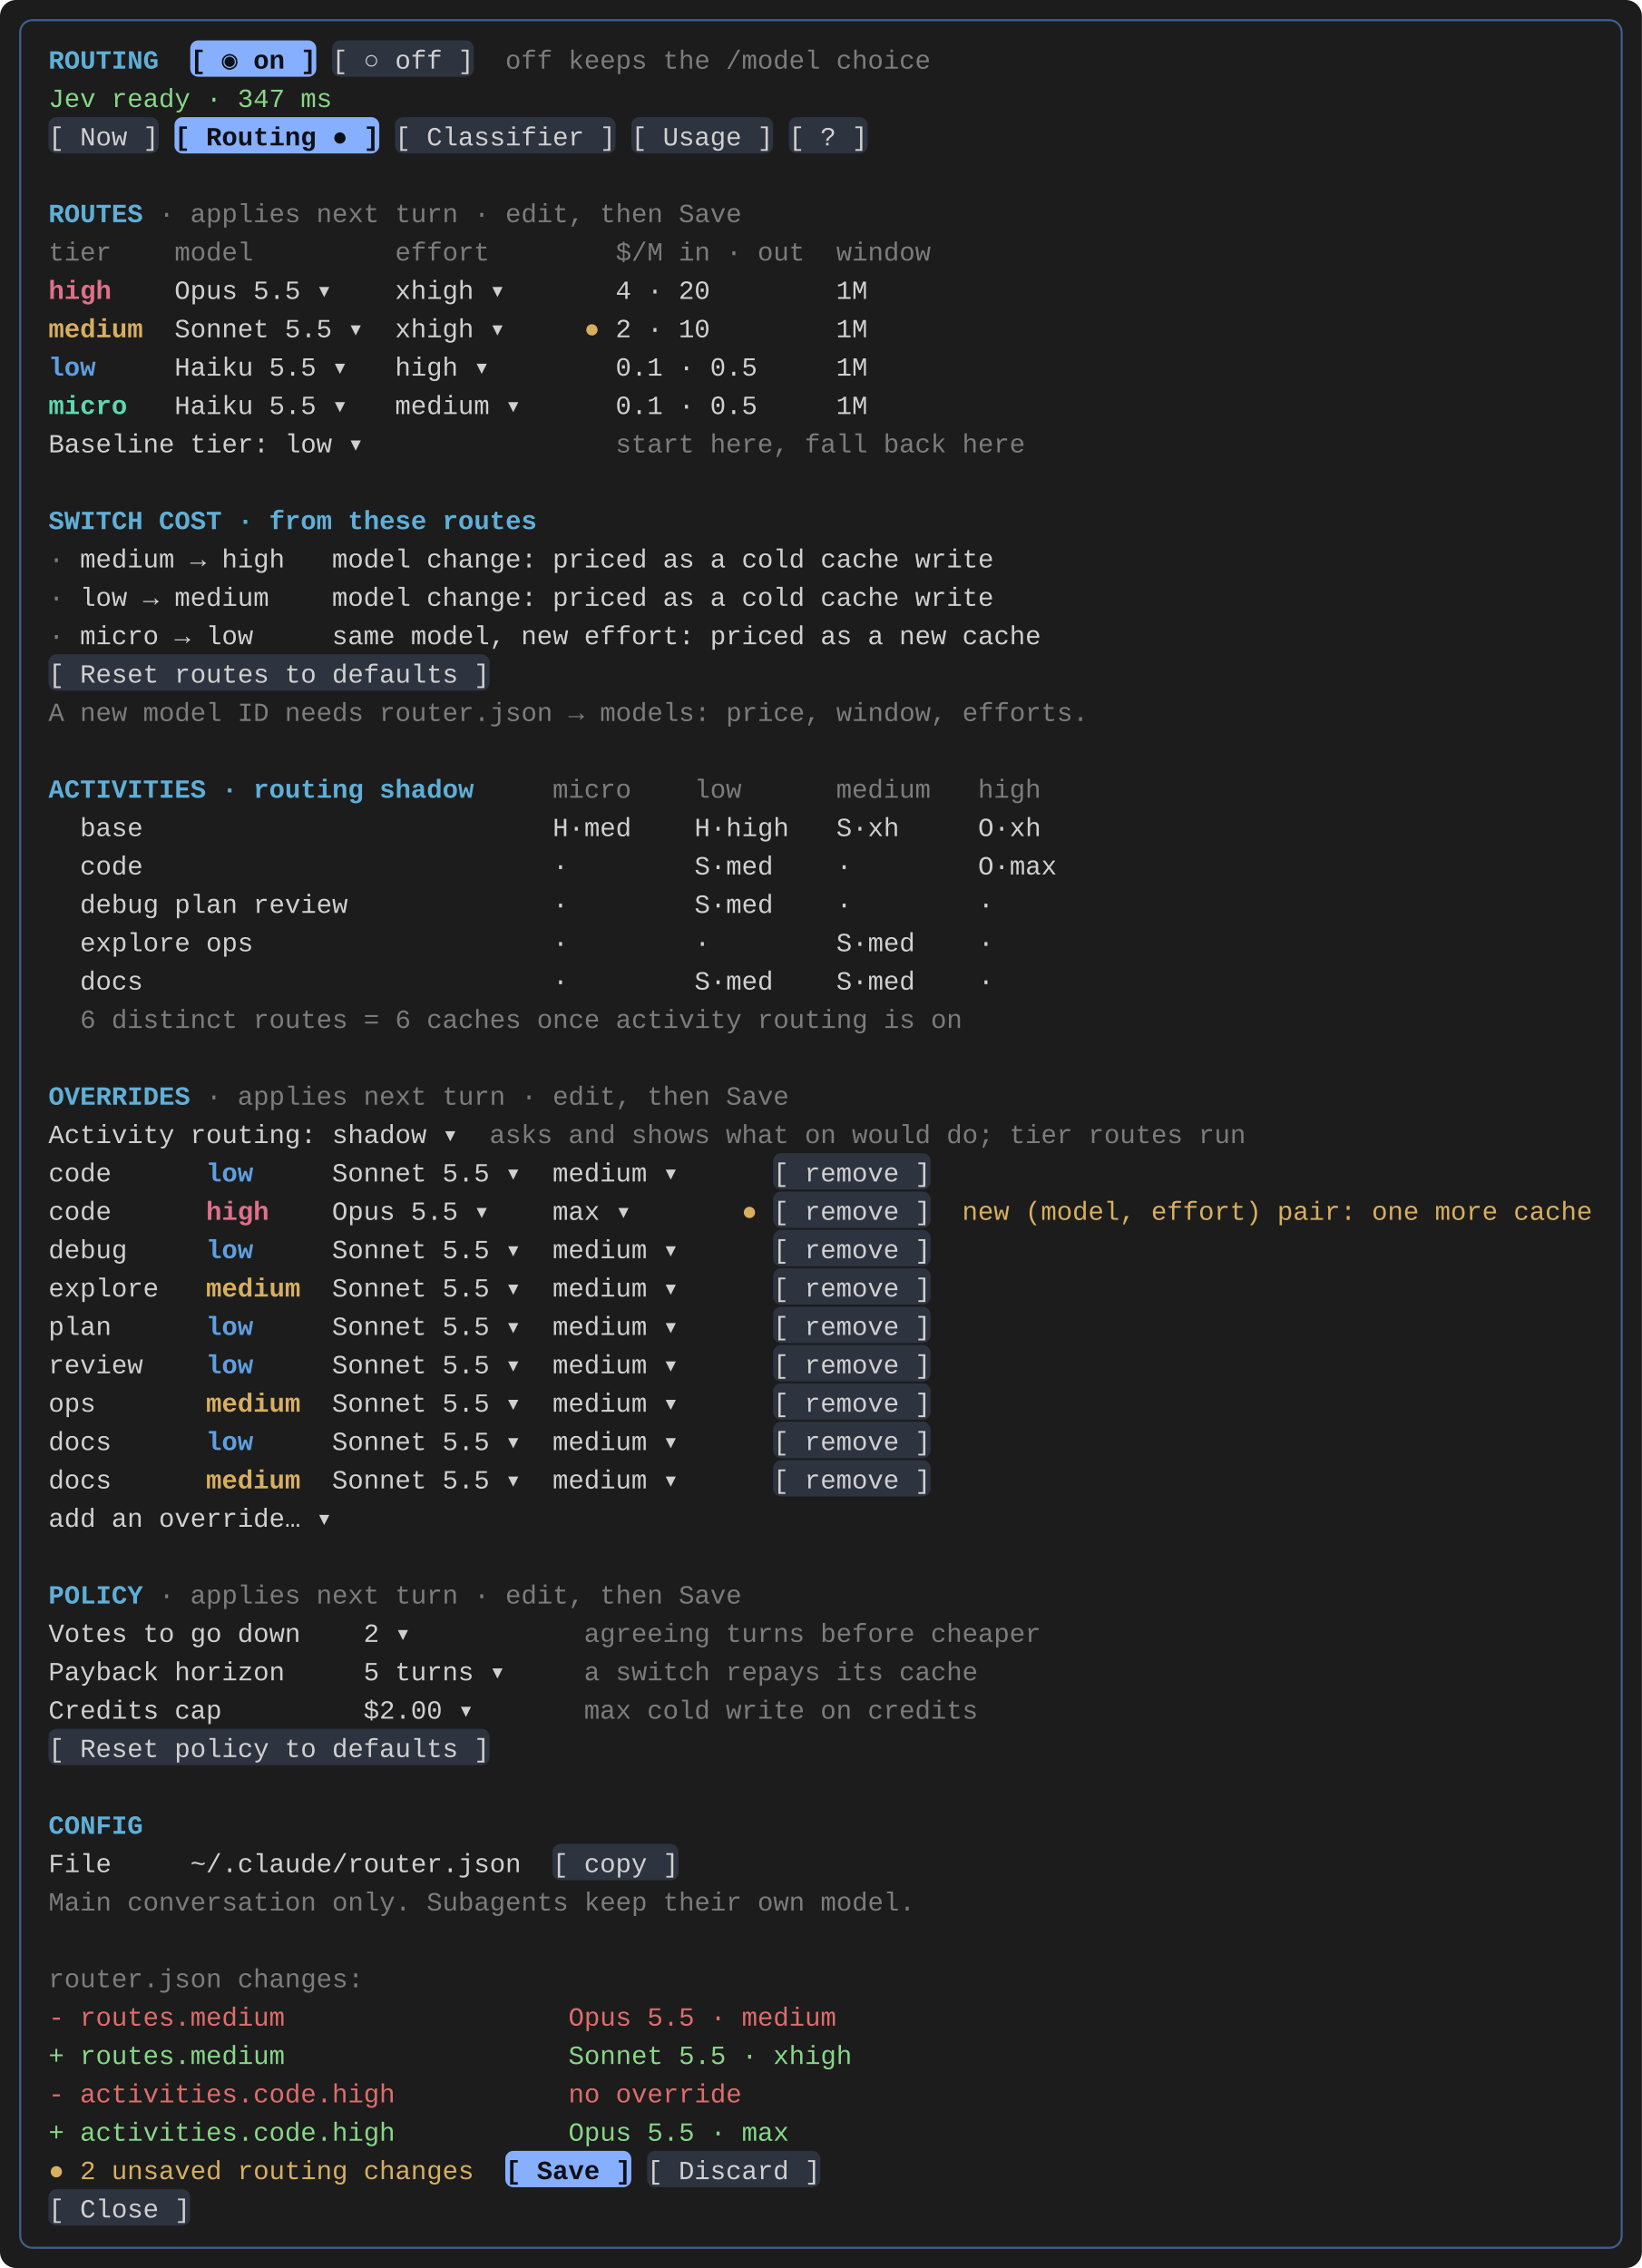
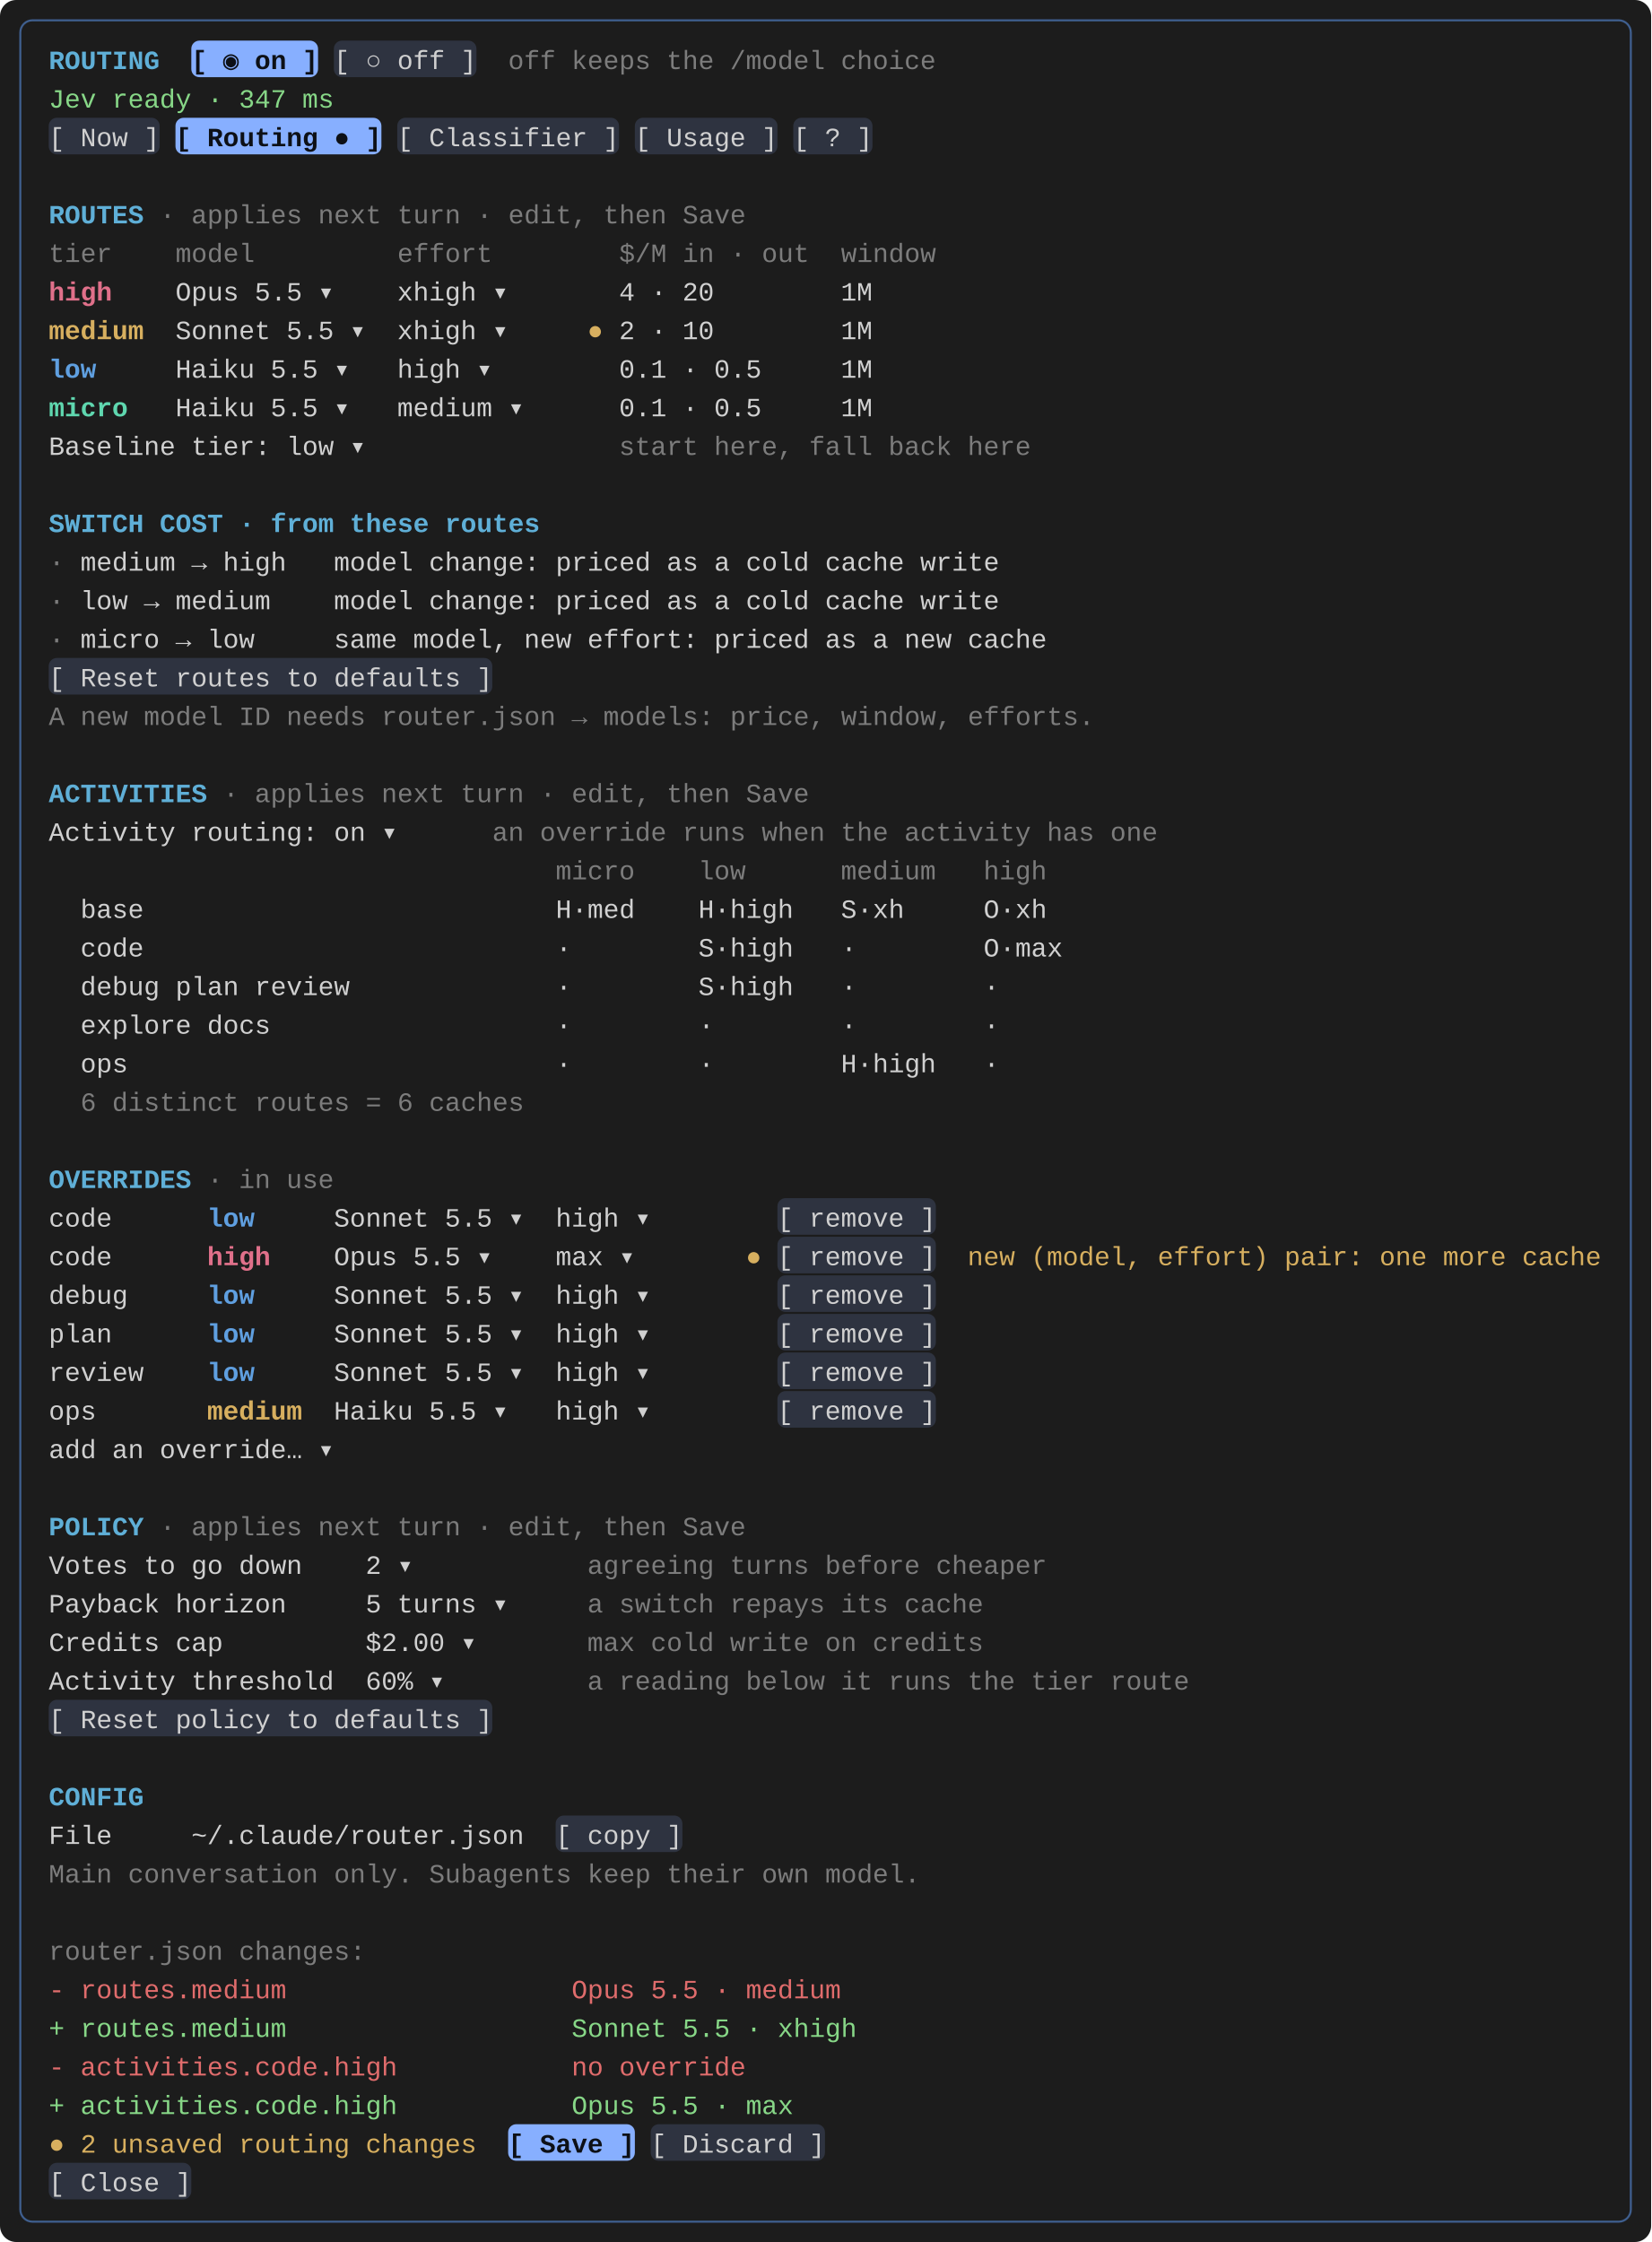
- <svg xmlns="http://www.w3.org/2000/svg" viewBox="0 0 813 1123" role="img" aria-labelledby="title desc">
+ <svg xmlns="http://www.w3.org/2000/svg" viewBox="0 0 813 1104" role="img" aria-labelledby="title desc">
  <style>
    text { font-family: ui-monospace, SFMono-Regular, Menlo, Consolas, 'Liberation Mono', monospace; font-size: 13px; }
    .cap { font-family: system-ui, -apple-system, 'Segoe UI', sans-serif; font-size: 12px; fill: #9a988f; }
  </style>
-   <rect width="813" height="1123" rx="8" fill="#1c1c1c" />
-   <rect x="10" y="10" width="793" height="1103" rx="6" fill="none" stroke="#3f5f8f" />
+   <rect width="813" height="1104" rx="8" fill="#1c1c1c" />
+   <rect x="10" y="10" width="793" height="1084" rx="6" fill="none" stroke="#3f5f8f" />
  <text x="24.0" y="34" fill="#5fafd7" font-weight="700" xml:space="preserve">ROUTING</text>
  <rect x="94.2" y="20" width="62.4" height="18" rx="4" fill="#87afff" />
  <text x="94.2" y="34" fill="#0d1016" font-weight="700" xml:space="preserve">[ ◉ on ]</text>
  <rect x="164.4" y="20" width="70.2" height="18" rx="4" fill="#2e3340" />
  <text x="164.4" y="34" fill="#d0d0d0" xml:space="preserve">[ ○ off ]</text>
  <text x="234.6" y="34" fill="#7c7c7c" xml:space="preserve">  off keeps the /model choice</text>
  <text x="24.0" y="53" fill="#87d787" xml:space="preserve">Jev ready · 347 ms</text>
  <rect x="24.0" y="58" width="54.6" height="18" rx="4" fill="#2e3340" />
  <text x="24.0" y="72" fill="#d0d0d0" xml:space="preserve">[ Now ]</text>
  <rect x="86.4" y="58" width="101.4" height="18" rx="4" fill="#87afff" />
  <text x="86.4" y="72" fill="#0d1016" font-weight="700" xml:space="preserve">[ Routing ● ]</text>
  <rect x="195.6" y="58" width="109.2" height="18" rx="4" fill="#2e3340" />
  <text x="195.6" y="72" fill="#d0d0d0" xml:space="preserve">[ Classifier ]</text>
  <rect x="312.6" y="58" width="70.2" height="18" rx="4" fill="#2e3340" />
  <text x="312.6" y="72" fill="#d0d0d0" xml:space="preserve">[ Usage ]</text>
  <rect x="390.6" y="58" width="39.0" height="18" rx="4" fill="#2e3340" />
  <text x="390.6" y="72" fill="#d0d0d0" xml:space="preserve">[ ? ]</text>
  <text x="24.0" y="110" fill="#5fafd7" font-weight="700" xml:space="preserve">ROUTES</text>
  <text x="70.8" y="110" fill="#7c7c7c" xml:space="preserve"> · applies next turn · edit, then Save</text>
  <text x="24.0" y="129" fill="#7c7c7c" xml:space="preserve">tier    model         effort        $/M in · out  window</text>
  <text x="24.0" y="148" fill="#e0708a" font-weight="700" xml:space="preserve">high</text>
  <text x="86.4" y="148" fill="#d0d0d0" xml:space="preserve">Opus 5.5 ▾</text>
  <text x="195.6" y="148" fill="#d0d0d0" xml:space="preserve">xhigh ▾</text>
  <text x="304.8" y="148" fill="#d0d0d0" xml:space="preserve">4 · 20</text>
  <text x="414.0" y="148" fill="#d0d0d0" xml:space="preserve">1M</text>
  <text x="24.0" y="167" fill="#d7af5f" font-weight="700" xml:space="preserve">medium</text>
  <text x="86.4" y="167" fill="#d0d0d0" xml:space="preserve">Sonnet 5.5 ▾</text>
  <text x="195.6" y="167" fill="#d0d0d0" xml:space="preserve">xhigh ▾</text>
  <text x="289.2" y="167" fill="#d7af5f" xml:space="preserve">●</text>
  <text x="304.8" y="167" fill="#d0d0d0" xml:space="preserve">2 · 10</text>
  <text x="414.0" y="167" fill="#d0d0d0" xml:space="preserve">1M</text>
  <text x="24.0" y="186" fill="#5f9fe0" font-weight="700" xml:space="preserve">low</text>
  <text x="86.4" y="186" fill="#d0d0d0" xml:space="preserve">Haiku 5.5 ▾</text>
  <text x="195.6" y="186" fill="#d0d0d0" xml:space="preserve">high ▾</text>
  <text x="304.8" y="186" fill="#d0d0d0" xml:space="preserve">0.1 · 0.5</text>
  <text x="414.0" y="186" fill="#d0d0d0" xml:space="preserve">1M</text>
  <text x="24.0" y="205" fill="#5fd7af" font-weight="700" xml:space="preserve">micro</text>
  <text x="86.4" y="205" fill="#d0d0d0" xml:space="preserve">Haiku 5.5 ▾</text>
  <text x="195.6" y="205" fill="#d0d0d0" xml:space="preserve">medium ▾</text>
  <text x="304.8" y="205" fill="#d0d0d0" xml:space="preserve">0.1 · 0.5</text>
  <text x="414.0" y="205" fill="#d0d0d0" xml:space="preserve">1M</text>
  <text x="24.0" y="224" fill="#d0d0d0" xml:space="preserve">Baseline tier: low ▾</text>
  <text x="304.8" y="224" fill="#7c7c7c" xml:space="preserve">start here, fall back here</text>
  <text x="24.0" y="262" fill="#5fafd7" font-weight="700" xml:space="preserve">SWITCH COST · from these routes</text>
  <text x="24.0" y="281" fill="#7c7c7c" xml:space="preserve">· </text>
  <text x="39.6" y="281" fill="#d0d0d0" xml:space="preserve">medium → high   </text>
  <text x="164.4" y="281" fill="#d0d0d0" xml:space="preserve">model change: priced as a cold cache write</text>
  <text x="24.0" y="300" fill="#7c7c7c" xml:space="preserve">· </text>
  <text x="39.6" y="300" fill="#d0d0d0" xml:space="preserve">low → medium    </text>
  <text x="164.4" y="300" fill="#d0d0d0" xml:space="preserve">model change: priced as a cold cache write</text>
  <text x="24.0" y="319" fill="#7c7c7c" xml:space="preserve">· </text>
  <text x="39.6" y="319" fill="#d0d0d0" xml:space="preserve">micro → low     </text>
  <text x="164.4" y="319" fill="#d0d0d0" xml:space="preserve">same model, new effort: priced as a new cache</text>
  <rect x="24.0" y="324" width="218.4" height="18" rx="4" fill="#2e3340" />
  <text x="24.0" y="338" fill="#d0d0d0" xml:space="preserve">[ Reset routes to defaults ]</text>
  <text x="24.0" y="357" fill="#7c7c7c" xml:space="preserve">A new model ID needs router.json → models: price, window, efforts.</text>
-   <text x="24.0" y="395" fill="#5fafd7" font-weight="700" xml:space="preserve">ACTIVITIES · routing shadow</text>
-   <text x="273.6" y="395" fill="#7c7c7c" xml:space="preserve">micro    low      medium   high     </text>
-   <text x="24.0" y="414" fill="#d0d0d0" xml:space="preserve">  base                          H·med    H·high   S·xh     O·xh     </text>
-   <text x="24.0" y="433" fill="#d0d0d0" xml:space="preserve">  code                          ·        S·med    ·        O·max    </text>
-   <text x="24.0" y="452" fill="#d0d0d0" xml:space="preserve">  debug plan review             ·        S·med    ·        ·        </text>
-   <text x="24.0" y="471" fill="#d0d0d0" xml:space="preserve">  explore ops                   ·        ·        S·med    ·        </text>
-   <text x="24.0" y="490" fill="#d0d0d0" xml:space="preserve">  docs                          ·        S·med    S·med    ·        </text>
-   <text x="24.0" y="509" fill="#7c7c7c" xml:space="preserve">  6 distinct routes = 6 caches once activity routing is on</text>
-   <text x="24.0" y="547" fill="#5fafd7" font-weight="700" xml:space="preserve">OVERRIDES</text>
-   <text x="94.2" y="547" fill="#7c7c7c" xml:space="preserve"> · applies next turn · edit, then Save</text>
-   <text x="24.0" y="566" fill="#d0d0d0" xml:space="preserve">Activity routing: shadow ▾</text>
-   <text x="242.4" y="566" fill="#7c7c7c" xml:space="preserve">asks and shows what on would do; tier routes run</text>
-   <text x="24.0" y="585" fill="#d0d0d0" xml:space="preserve">code</text>
-   <text x="102.0" y="585" fill="#5f9fe0" font-weight="700" xml:space="preserve">low</text>
-   <text x="164.4" y="585" fill="#d0d0d0" xml:space="preserve">Sonnet 5.5 ▾</text>
-   <text x="273.6" y="585" fill="#d0d0d0" xml:space="preserve">medium ▾</text>
-   <rect x="382.8" y="571" width="78.0" height="18" rx="4" fill="#2e3340" />
-   <text x="382.8" y="585" fill="#d0d0d0" xml:space="preserve">[ remove ]</text>
+   <text x="24.0" y="395" fill="#5fafd7" font-weight="700" xml:space="preserve">ACTIVITIES</text>
+   <text x="102.0" y="395" fill="#7c7c7c" xml:space="preserve"> · applies next turn · edit, then Save</text>
+   <text x="24.0" y="414" fill="#d0d0d0" xml:space="preserve">Activity routing: on ▾</text>
+   <text x="242.4" y="414" fill="#7c7c7c" xml:space="preserve">an override runs when the activity has one</text>
+   <text x="273.6" y="433" fill="#7c7c7c" xml:space="preserve">micro    low      medium   high     </text>
+   <text x="24.0" y="452" fill="#d0d0d0" xml:space="preserve">  base                          H·med    H·high   S·xh     O·xh     </text>
+   <text x="24.0" y="471" fill="#d0d0d0" xml:space="preserve">  code                          ·        S·high   ·        O·max    </text>
+   <text x="24.0" y="490" fill="#d0d0d0" xml:space="preserve">  debug plan review             ·        S·high   ·        ·        </text>
+   <text x="24.0" y="509" fill="#d0d0d0" xml:space="preserve">  explore docs                  ·        ·        ·        ·        </text>
+   <text x="24.0" y="528" fill="#d0d0d0" xml:space="preserve">  ops                           ·        ·        H·high   ·        </text>
+   <text x="24.0" y="547" fill="#7c7c7c" xml:space="preserve">  6 distinct routes = 6 caches</text>
+   <text x="24.0" y="585" fill="#5fafd7" font-weight="700" xml:space="preserve">OVERRIDES</text>
+   <text x="94.2" y="585" fill="#7c7c7c" xml:space="preserve"> · in use</text>
  <text x="24.0" y="604" fill="#d0d0d0" xml:space="preserve">code</text>
-   <text x="102.0" y="604" fill="#e0708a" font-weight="700" xml:space="preserve">high</text>
-   <text x="164.4" y="604" fill="#d0d0d0" xml:space="preserve">Opus 5.5 ▾</text>
-   <text x="273.6" y="604" fill="#d0d0d0" xml:space="preserve">max ▾</text>
-   <text x="367.2" y="604" fill="#d7af5f" xml:space="preserve">●</text>
+   <text x="102.0" y="604" fill="#5f9fe0" font-weight="700" xml:space="preserve">low</text>
+   <text x="164.4" y="604" fill="#d0d0d0" xml:space="preserve">Sonnet 5.5 ▾</text>
+   <text x="273.6" y="604" fill="#d0d0d0" xml:space="preserve">high ▾</text>
  <rect x="382.8" y="590" width="78.0" height="18" rx="4" fill="#2e3340" />
  <text x="382.8" y="604" fill="#d0d0d0" xml:space="preserve">[ remove ]</text>
-   <text x="460.8" y="604" fill="#d7af5f" xml:space="preserve">  new (model, effort) pair: one more cache</text>
-   <text x="24.0" y="623" fill="#d0d0d0" xml:space="preserve">debug</text>
-   <text x="102.0" y="623" fill="#5f9fe0" font-weight="700" xml:space="preserve">low</text>
-   <text x="164.4" y="623" fill="#d0d0d0" xml:space="preserve">Sonnet 5.5 ▾</text>
-   <text x="273.6" y="623" fill="#d0d0d0" xml:space="preserve">medium ▾</text>
+   <text x="24.0" y="623" fill="#d0d0d0" xml:space="preserve">code</text>
+   <text x="102.0" y="623" fill="#e0708a" font-weight="700" xml:space="preserve">high</text>
+   <text x="164.4" y="623" fill="#d0d0d0" xml:space="preserve">Opus 5.5 ▾</text>
+   <text x="273.6" y="623" fill="#d0d0d0" xml:space="preserve">max ▾</text>
+   <text x="367.2" y="623" fill="#d7af5f" xml:space="preserve">●</text>
  <rect x="382.8" y="609" width="78.0" height="18" rx="4" fill="#2e3340" />
  <text x="382.8" y="623" fill="#d0d0d0" xml:space="preserve">[ remove ]</text>
-   <text x="24.0" y="642" fill="#d0d0d0" xml:space="preserve">explore</text>
-   <text x="102.0" y="642" fill="#d7af5f" font-weight="700" xml:space="preserve">medium</text>
+   <text x="460.8" y="623" fill="#d7af5f" xml:space="preserve">  new (model, effort) pair: one more cache</text>
+   <text x="24.0" y="642" fill="#d0d0d0" xml:space="preserve">debug</text>
+   <text x="102.0" y="642" fill="#5f9fe0" font-weight="700" xml:space="preserve">low</text>
  <text x="164.4" y="642" fill="#d0d0d0" xml:space="preserve">Sonnet 5.5 ▾</text>
-   <text x="273.6" y="642" fill="#d0d0d0" xml:space="preserve">medium ▾</text>
+   <text x="273.6" y="642" fill="#d0d0d0" xml:space="preserve">high ▾</text>
  <rect x="382.8" y="628" width="78.0" height="18" rx="4" fill="#2e3340" />
  <text x="382.8" y="642" fill="#d0d0d0" xml:space="preserve">[ remove ]</text>
  <text x="24.0" y="661" fill="#d0d0d0" xml:space="preserve">plan</text>
  <text x="102.0" y="661" fill="#5f9fe0" font-weight="700" xml:space="preserve">low</text>
  <text x="164.4" y="661" fill="#d0d0d0" xml:space="preserve">Sonnet 5.5 ▾</text>
-   <text x="273.6" y="661" fill="#d0d0d0" xml:space="preserve">medium ▾</text>
+   <text x="273.6" y="661" fill="#d0d0d0" xml:space="preserve">high ▾</text>
  <rect x="382.8" y="647" width="78.0" height="18" rx="4" fill="#2e3340" />
  <text x="382.8" y="661" fill="#d0d0d0" xml:space="preserve">[ remove ]</text>
  <text x="24.0" y="680" fill="#d0d0d0" xml:space="preserve">review</text>
  <text x="102.0" y="680" fill="#5f9fe0" font-weight="700" xml:space="preserve">low</text>
  <text x="164.4" y="680" fill="#d0d0d0" xml:space="preserve">Sonnet 5.5 ▾</text>
-   <text x="273.6" y="680" fill="#d0d0d0" xml:space="preserve">medium ▾</text>
+   <text x="273.6" y="680" fill="#d0d0d0" xml:space="preserve">high ▾</text>
  <rect x="382.8" y="666" width="78.0" height="18" rx="4" fill="#2e3340" />
  <text x="382.8" y="680" fill="#d0d0d0" xml:space="preserve">[ remove ]</text>
  <text x="24.0" y="699" fill="#d0d0d0" xml:space="preserve">ops</text>
  <text x="102.0" y="699" fill="#d7af5f" font-weight="700" xml:space="preserve">medium</text>
-   <text x="164.4" y="699" fill="#d0d0d0" xml:space="preserve">Sonnet 5.5 ▾</text>
-   <text x="273.6" y="699" fill="#d0d0d0" xml:space="preserve">medium ▾</text>
+   <text x="164.4" y="699" fill="#d0d0d0" xml:space="preserve">Haiku 5.5 ▾</text>
+   <text x="273.6" y="699" fill="#d0d0d0" xml:space="preserve">high ▾</text>
  <rect x="382.8" y="685" width="78.0" height="18" rx="4" fill="#2e3340" />
  <text x="382.8" y="699" fill="#d0d0d0" xml:space="preserve">[ remove ]</text>
-   <text x="24.0" y="718" fill="#d0d0d0" xml:space="preserve">docs</text>
-   <text x="102.0" y="718" fill="#5f9fe0" font-weight="700" xml:space="preserve">low</text>
-   <text x="164.4" y="718" fill="#d0d0d0" xml:space="preserve">Sonnet 5.5 ▾</text>
-   <text x="273.6" y="718" fill="#d0d0d0" xml:space="preserve">medium ▾</text>
-   <rect x="382.8" y="704" width="78.0" height="18" rx="4" fill="#2e3340" />
-   <text x="382.8" y="718" fill="#d0d0d0" xml:space="preserve">[ remove ]</text>
-   <text x="24.0" y="737" fill="#d0d0d0" xml:space="preserve">docs</text>
-   <text x="102.0" y="737" fill="#d7af5f" font-weight="700" xml:space="preserve">medium</text>
-   <text x="164.4" y="737" fill="#d0d0d0" xml:space="preserve">Sonnet 5.5 ▾</text>
-   <text x="273.6" y="737" fill="#d0d0d0" xml:space="preserve">medium ▾</text>
-   <rect x="382.8" y="723" width="78.0" height="18" rx="4" fill="#2e3340" />
-   <text x="382.8" y="737" fill="#d0d0d0" xml:space="preserve">[ remove ]</text>
-   <text x="24.0" y="756" fill="#d0d0d0" xml:space="preserve">add an override… ▾</text>
-   <text x="24.0" y="794" fill="#5fafd7" font-weight="700" xml:space="preserve">POLICY</text>
-   <text x="70.8" y="794" fill="#7c7c7c" xml:space="preserve"> · applies next turn · edit, then Save</text>
-   <text x="24.0" y="813" fill="#d0d0d0" xml:space="preserve">Votes to go down</text>
-   <text x="180.0" y="813" fill="#d0d0d0" xml:space="preserve">2 ▾</text>
-   <text x="289.2" y="813" fill="#7c7c7c" xml:space="preserve">agreeing turns before cheaper</text>
-   <text x="24.0" y="832" fill="#d0d0d0" xml:space="preserve">Payback horizon</text>
-   <text x="180.0" y="832" fill="#d0d0d0" xml:space="preserve">5 turns ▾</text>
-   <text x="289.2" y="832" fill="#7c7c7c" xml:space="preserve">a switch repays its cache</text>
-   <text x="24.0" y="851" fill="#d0d0d0" xml:space="preserve">Credits cap</text>
-   <text x="180.0" y="851" fill="#d0d0d0" xml:space="preserve">$2.00 ▾</text>
-   <text x="289.2" y="851" fill="#7c7c7c" xml:space="preserve">max cold write on credits</text>
-   <rect x="24.0" y="856" width="218.4" height="18" rx="4" fill="#2e3340" />
-   <text x="24.0" y="870" fill="#d0d0d0" xml:space="preserve">[ Reset policy to defaults ]</text>
-   <text x="24.0" y="908" fill="#5fafd7" font-weight="700" xml:space="preserve">CONFIG</text>
-   <text x="24.0" y="927" fill="#d0d0d0" xml:space="preserve">File     ~/.claude/router.json  </text>
-   <rect x="273.6" y="913" width="62.4" height="18" rx="4" fill="#2e3340" />
-   <text x="273.6" y="927" fill="#d0d0d0" xml:space="preserve">[ copy ]</text>
-   <text x="24.0" y="946" fill="#7c7c7c" xml:space="preserve">Main conversation only. Subagents keep their own model.</text>
-   <text x="24.0" y="984" fill="#7c7c7c" xml:space="preserve">router.json changes:</text>
-   <text x="24.0" y="1003" fill="#e06c6c" xml:space="preserve">- routes.medium                  Opus 5.5 · medium</text>
-   <text x="24.0" y="1022" fill="#87d787" xml:space="preserve">+ routes.medium                  Sonnet 5.5 · xhigh</text>
-   <text x="24.0" y="1041" fill="#e06c6c" xml:space="preserve">- activities.code.high           no override</text>
-   <text x="24.0" y="1060" fill="#87d787" xml:space="preserve">+ activities.code.high           Opus 5.5 · max</text>
-   <text x="24.0" y="1079" fill="#d7af5f" xml:space="preserve">● 2 unsaved routing changes  </text>
-   <rect x="250.2" y="1065" width="62.4" height="18" rx="4" fill="#87afff" />
-   <text x="250.2" y="1079" fill="#0d1016" font-weight="700" xml:space="preserve">[ Save ]</text>
-   <rect x="320.4" y="1065" width="85.8" height="18" rx="4" fill="#2e3340" />
-   <text x="320.4" y="1079" fill="#d0d0d0" xml:space="preserve">[ Discard ]</text>
-   <rect x="24.0" y="1084" width="70.2" height="18" rx="4" fill="#2e3340" />
-   <text x="24.0" y="1098" fill="#d0d0d0" xml:space="preserve">[ Close ]</text>
+   <text x="24.0" y="718" fill="#d0d0d0" xml:space="preserve">add an override… ▾</text>
+   <text x="24.0" y="756" fill="#5fafd7" font-weight="700" xml:space="preserve">POLICY</text>
+   <text x="70.8" y="756" fill="#7c7c7c" xml:space="preserve"> · applies next turn · edit, then Save</text>
+   <text x="24.0" y="775" fill="#d0d0d0" xml:space="preserve">Votes to go down</text>
+   <text x="180.0" y="775" fill="#d0d0d0" xml:space="preserve">2 ▾</text>
+   <text x="289.2" y="775" fill="#7c7c7c" xml:space="preserve">agreeing turns before cheaper</text>
+   <text x="24.0" y="794" fill="#d0d0d0" xml:space="preserve">Payback horizon</text>
+   <text x="180.0" y="794" fill="#d0d0d0" xml:space="preserve">5 turns ▾</text>
+   <text x="289.2" y="794" fill="#7c7c7c" xml:space="preserve">a switch repays its cache</text>
+   <text x="24.0" y="813" fill="#d0d0d0" xml:space="preserve">Credits cap</text>
+   <text x="180.0" y="813" fill="#d0d0d0" xml:space="preserve">$2.00 ▾</text>
+   <text x="289.2" y="813" fill="#7c7c7c" xml:space="preserve">max cold write on credits</text>
+   <text x="24.0" y="832" fill="#d0d0d0" xml:space="preserve">Activity threshold</text>
+   <text x="180.0" y="832" fill="#d0d0d0" xml:space="preserve">60% ▾</text>
+   <text x="289.2" y="832" fill="#7c7c7c" xml:space="preserve">a reading below it runs the tier route</text>
+   <rect x="24.0" y="837" width="218.4" height="18" rx="4" fill="#2e3340" />
+   <text x="24.0" y="851" fill="#d0d0d0" xml:space="preserve">[ Reset policy to defaults ]</text>
+   <text x="24.0" y="889" fill="#5fafd7" font-weight="700" xml:space="preserve">CONFIG</text>
+   <text x="24.0" y="908" fill="#d0d0d0" xml:space="preserve">File     ~/.claude/router.json  </text>
+   <rect x="273.6" y="894" width="62.4" height="18" rx="4" fill="#2e3340" />
+   <text x="273.6" y="908" fill="#d0d0d0" xml:space="preserve">[ copy ]</text>
+   <text x="24.0" y="927" fill="#7c7c7c" xml:space="preserve">Main conversation only. Subagents keep their own model.</text>
+   <text x="24.0" y="965" fill="#7c7c7c" xml:space="preserve">router.json changes:</text>
+   <text x="24.0" y="984" fill="#e06c6c" xml:space="preserve">- routes.medium                  Opus 5.5 · medium</text>
+   <text x="24.0" y="1003" fill="#87d787" xml:space="preserve">+ routes.medium                  Sonnet 5.5 · xhigh</text>
+   <text x="24.0" y="1022" fill="#e06c6c" xml:space="preserve">- activities.code.high           no override</text>
+   <text x="24.0" y="1041" fill="#87d787" xml:space="preserve">+ activities.code.high           Opus 5.5 · max</text>
+   <text x="24.0" y="1060" fill="#d7af5f" xml:space="preserve">● 2 unsaved routing changes  </text>
+   <rect x="250.2" y="1046" width="62.4" height="18" rx="4" fill="#87afff" />
+   <text x="250.2" y="1060" fill="#0d1016" font-weight="700" xml:space="preserve">[ Save ]</text>
+   <rect x="320.4" y="1046" width="85.8" height="18" rx="4" fill="#2e3340" />
+   <text x="320.4" y="1060" fill="#d0d0d0" xml:space="preserve">[ Discard ]</text>
+   <rect x="24.0" y="1065" width="70.2" height="18" rx="4" fill="#2e3340" />
+   <text x="24.0" y="1079" fill="#d0d0d0" xml:space="preserve">[ Close ]</text>
</svg>
